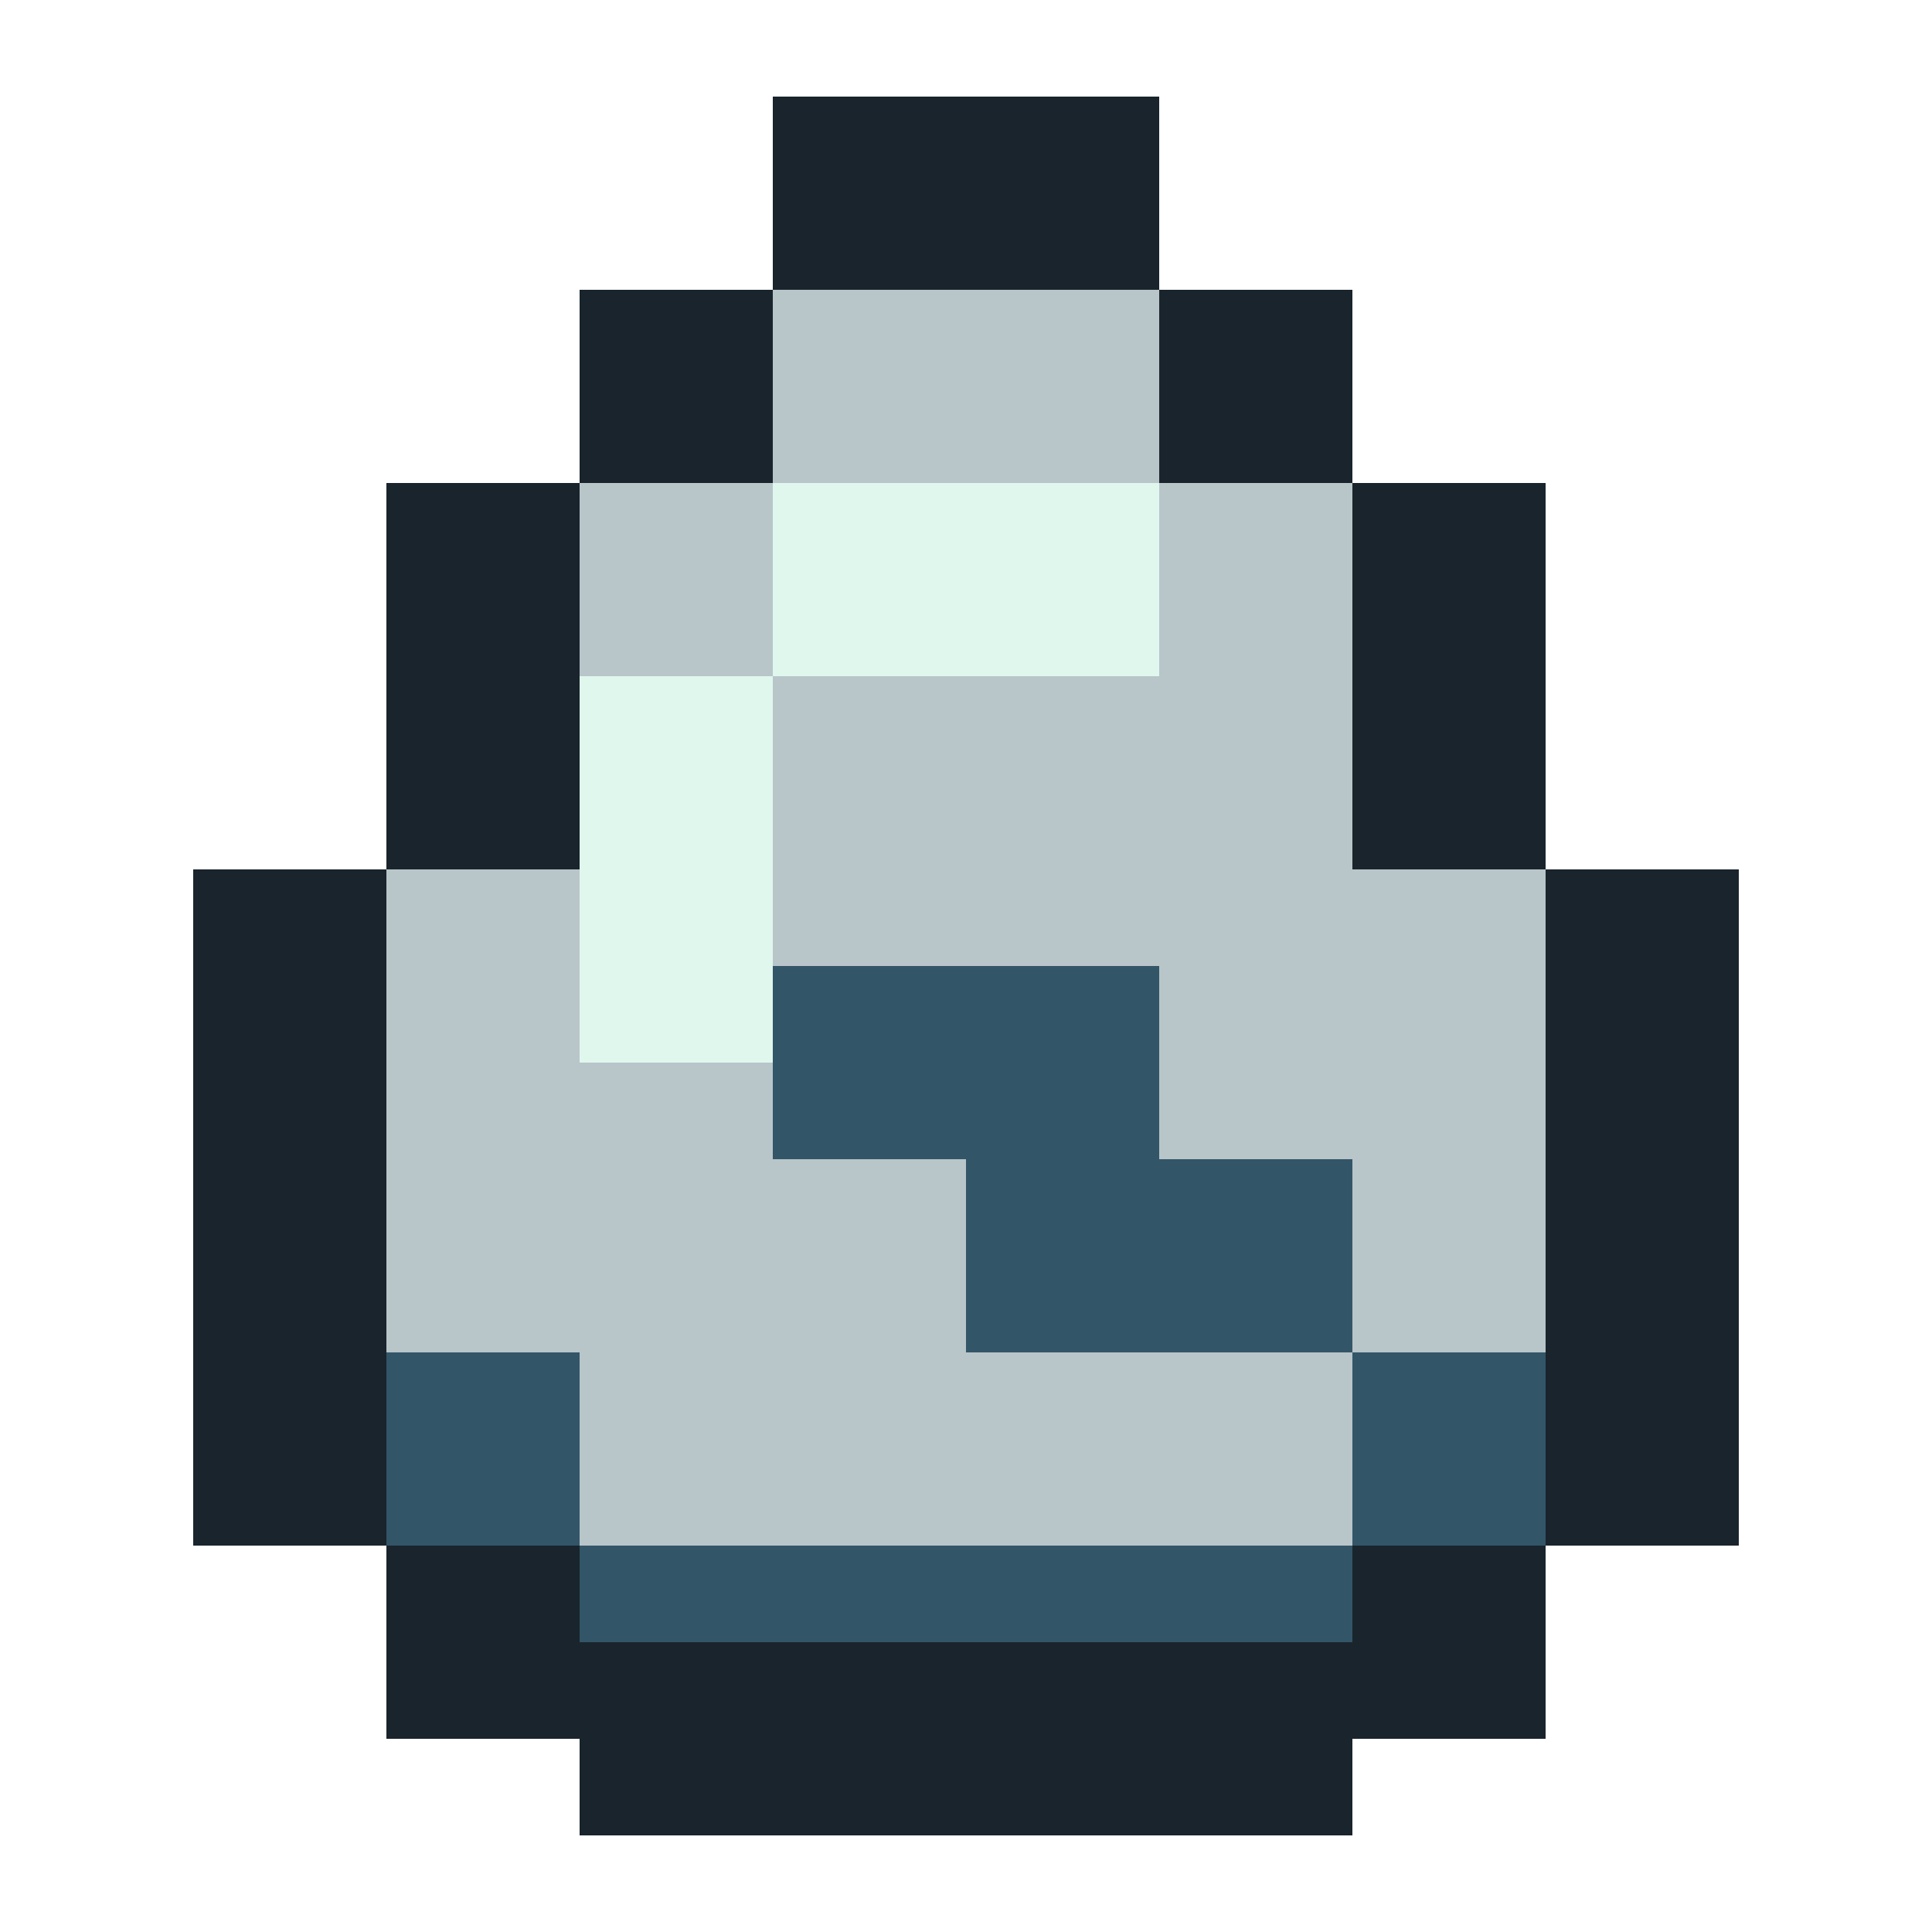
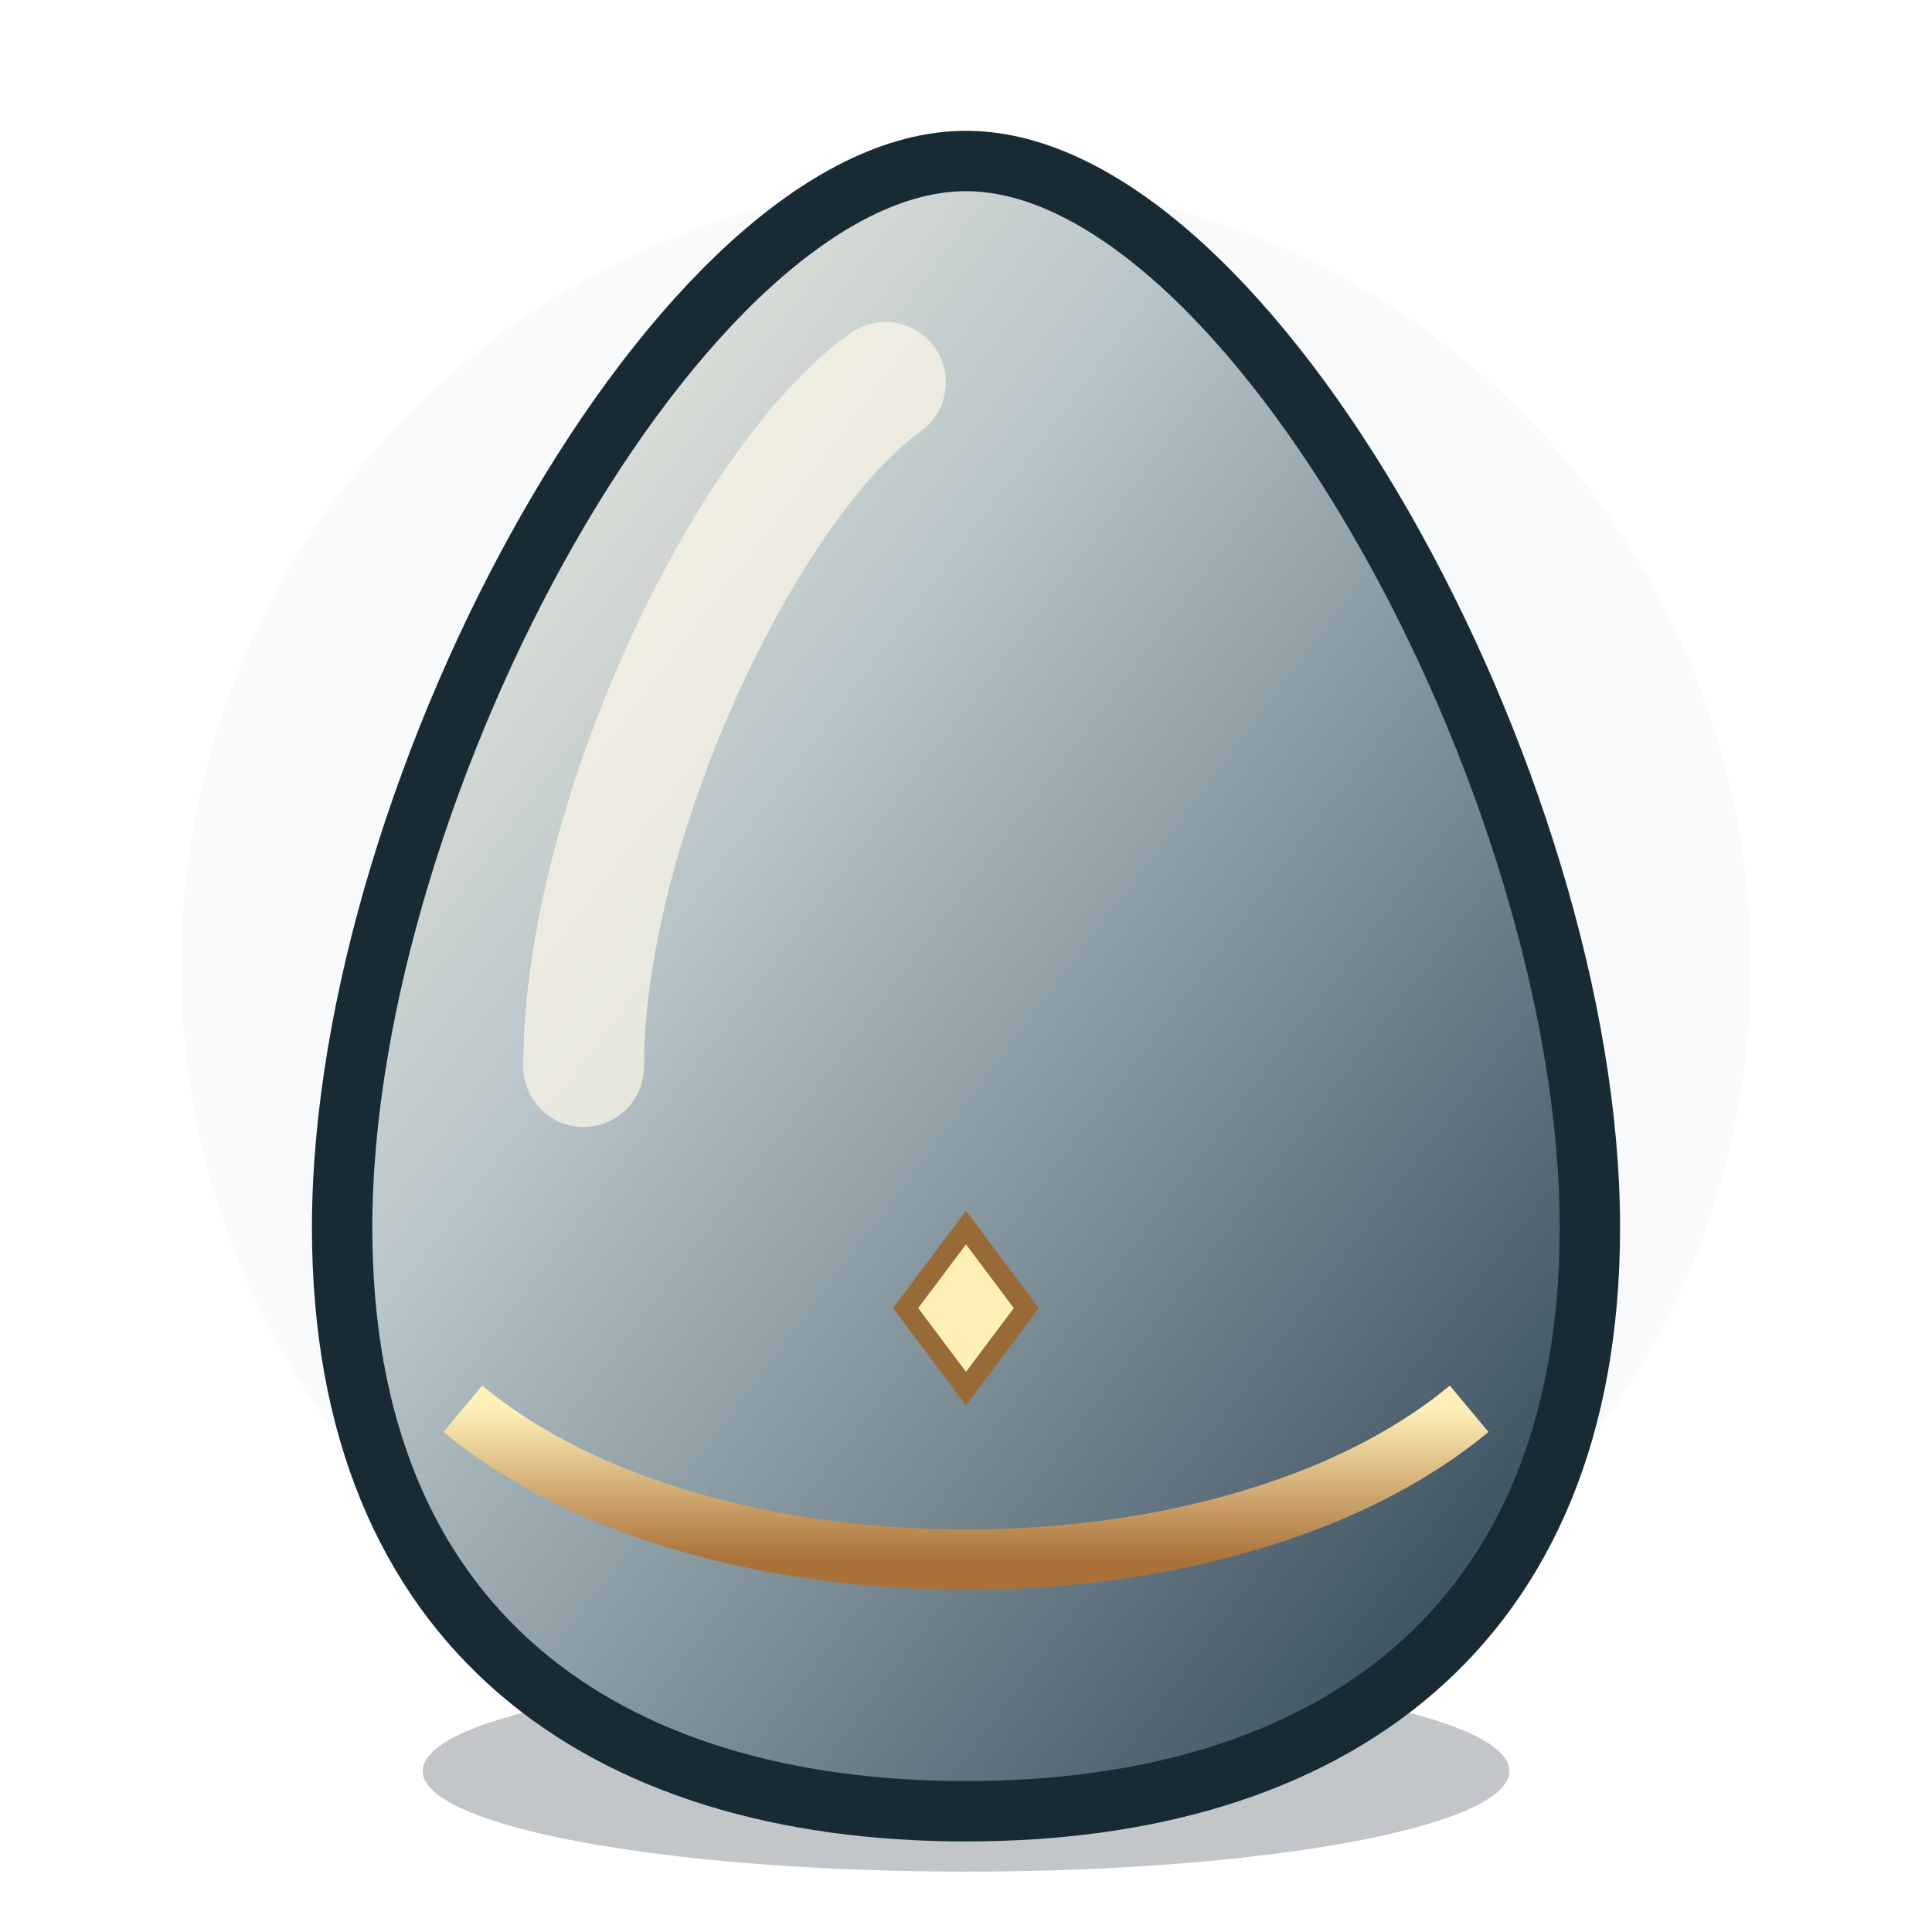
- <svg xmlns="http://www.w3.org/2000/svg" width="40" height="40" viewBox="0 0 40 40" shape-rendering="crispEdges">
-   <path fill="#19242c" d="M16 2h8v4h4v4h4v8h4v14h-4v4h-4v2H12v-2H8v-4H4V18h4v-8h4V6h4z" />
-   <path fill="#335568" d="M16 6h8v4h4v8h4v14h-4v2H12v-2H8V18h4v-8h4z" />
-   <path fill="#b8c5c9" d="M16 6h8v4h4v8h4v10h-4v4H12v-4H8V18h4v-8h4z" />
-   <path fill="#e0f7ed" d="M16 10h8v4h-8v8h-4v-8h4z" />
-   <path fill="#335568" d="M20 20h4v4h4v4h-8v-4h-4v-4z" />
+ <svg xmlns="http://www.w3.org/2000/svg" width="96" height="96" viewBox="0 0 96 96">
+   <defs>
+     <linearGradient id="shell" x1="0" y1="0" x2="1" y2="1">
+       <stop stop-color="#fff8e5" />
+       <stop offset=".36" stop-color="#b8c5c9" />
+       <stop offset="1" stop-color="#253c4c" />
+     </linearGradient>
+     <linearGradient id="rim" x2="0" y2="1">
+       <stop stop-color="#fff0b8" />
+       <stop offset="1" stop-color="#aa7239" />
+     </linearGradient>
+   </defs>
+   <ellipse cx="48" cy="88" rx="27" ry="5" fill="#0c1b24" opacity=".25" />
+   <circle cx="48" cy="48" r="39" fill="#b8c5c9" opacity=".08" />
+   <path d="M48 8C34 8 17 39 17 61c0 20 13 29 31 29s31-9 31-29C79 39 62 8 48 8z" fill="url(#shell)" stroke="#182b35" stroke-width="3" />
+   <path d="M29 53c0-12 8-29 15-34" fill="none" stroke="#fff8e8" stroke-opacity=".7" stroke-width="6" stroke-linecap="round" />
+   <path d="M23 70c12 10 38 10 50 0" fill="none" stroke="url(#rim)" stroke-width="3" />
+   <path d="M48.0 61l3 4-3 4-3-4z" fill="#fff0b8" stroke="#986b36" stroke-width="1" />
</svg>
